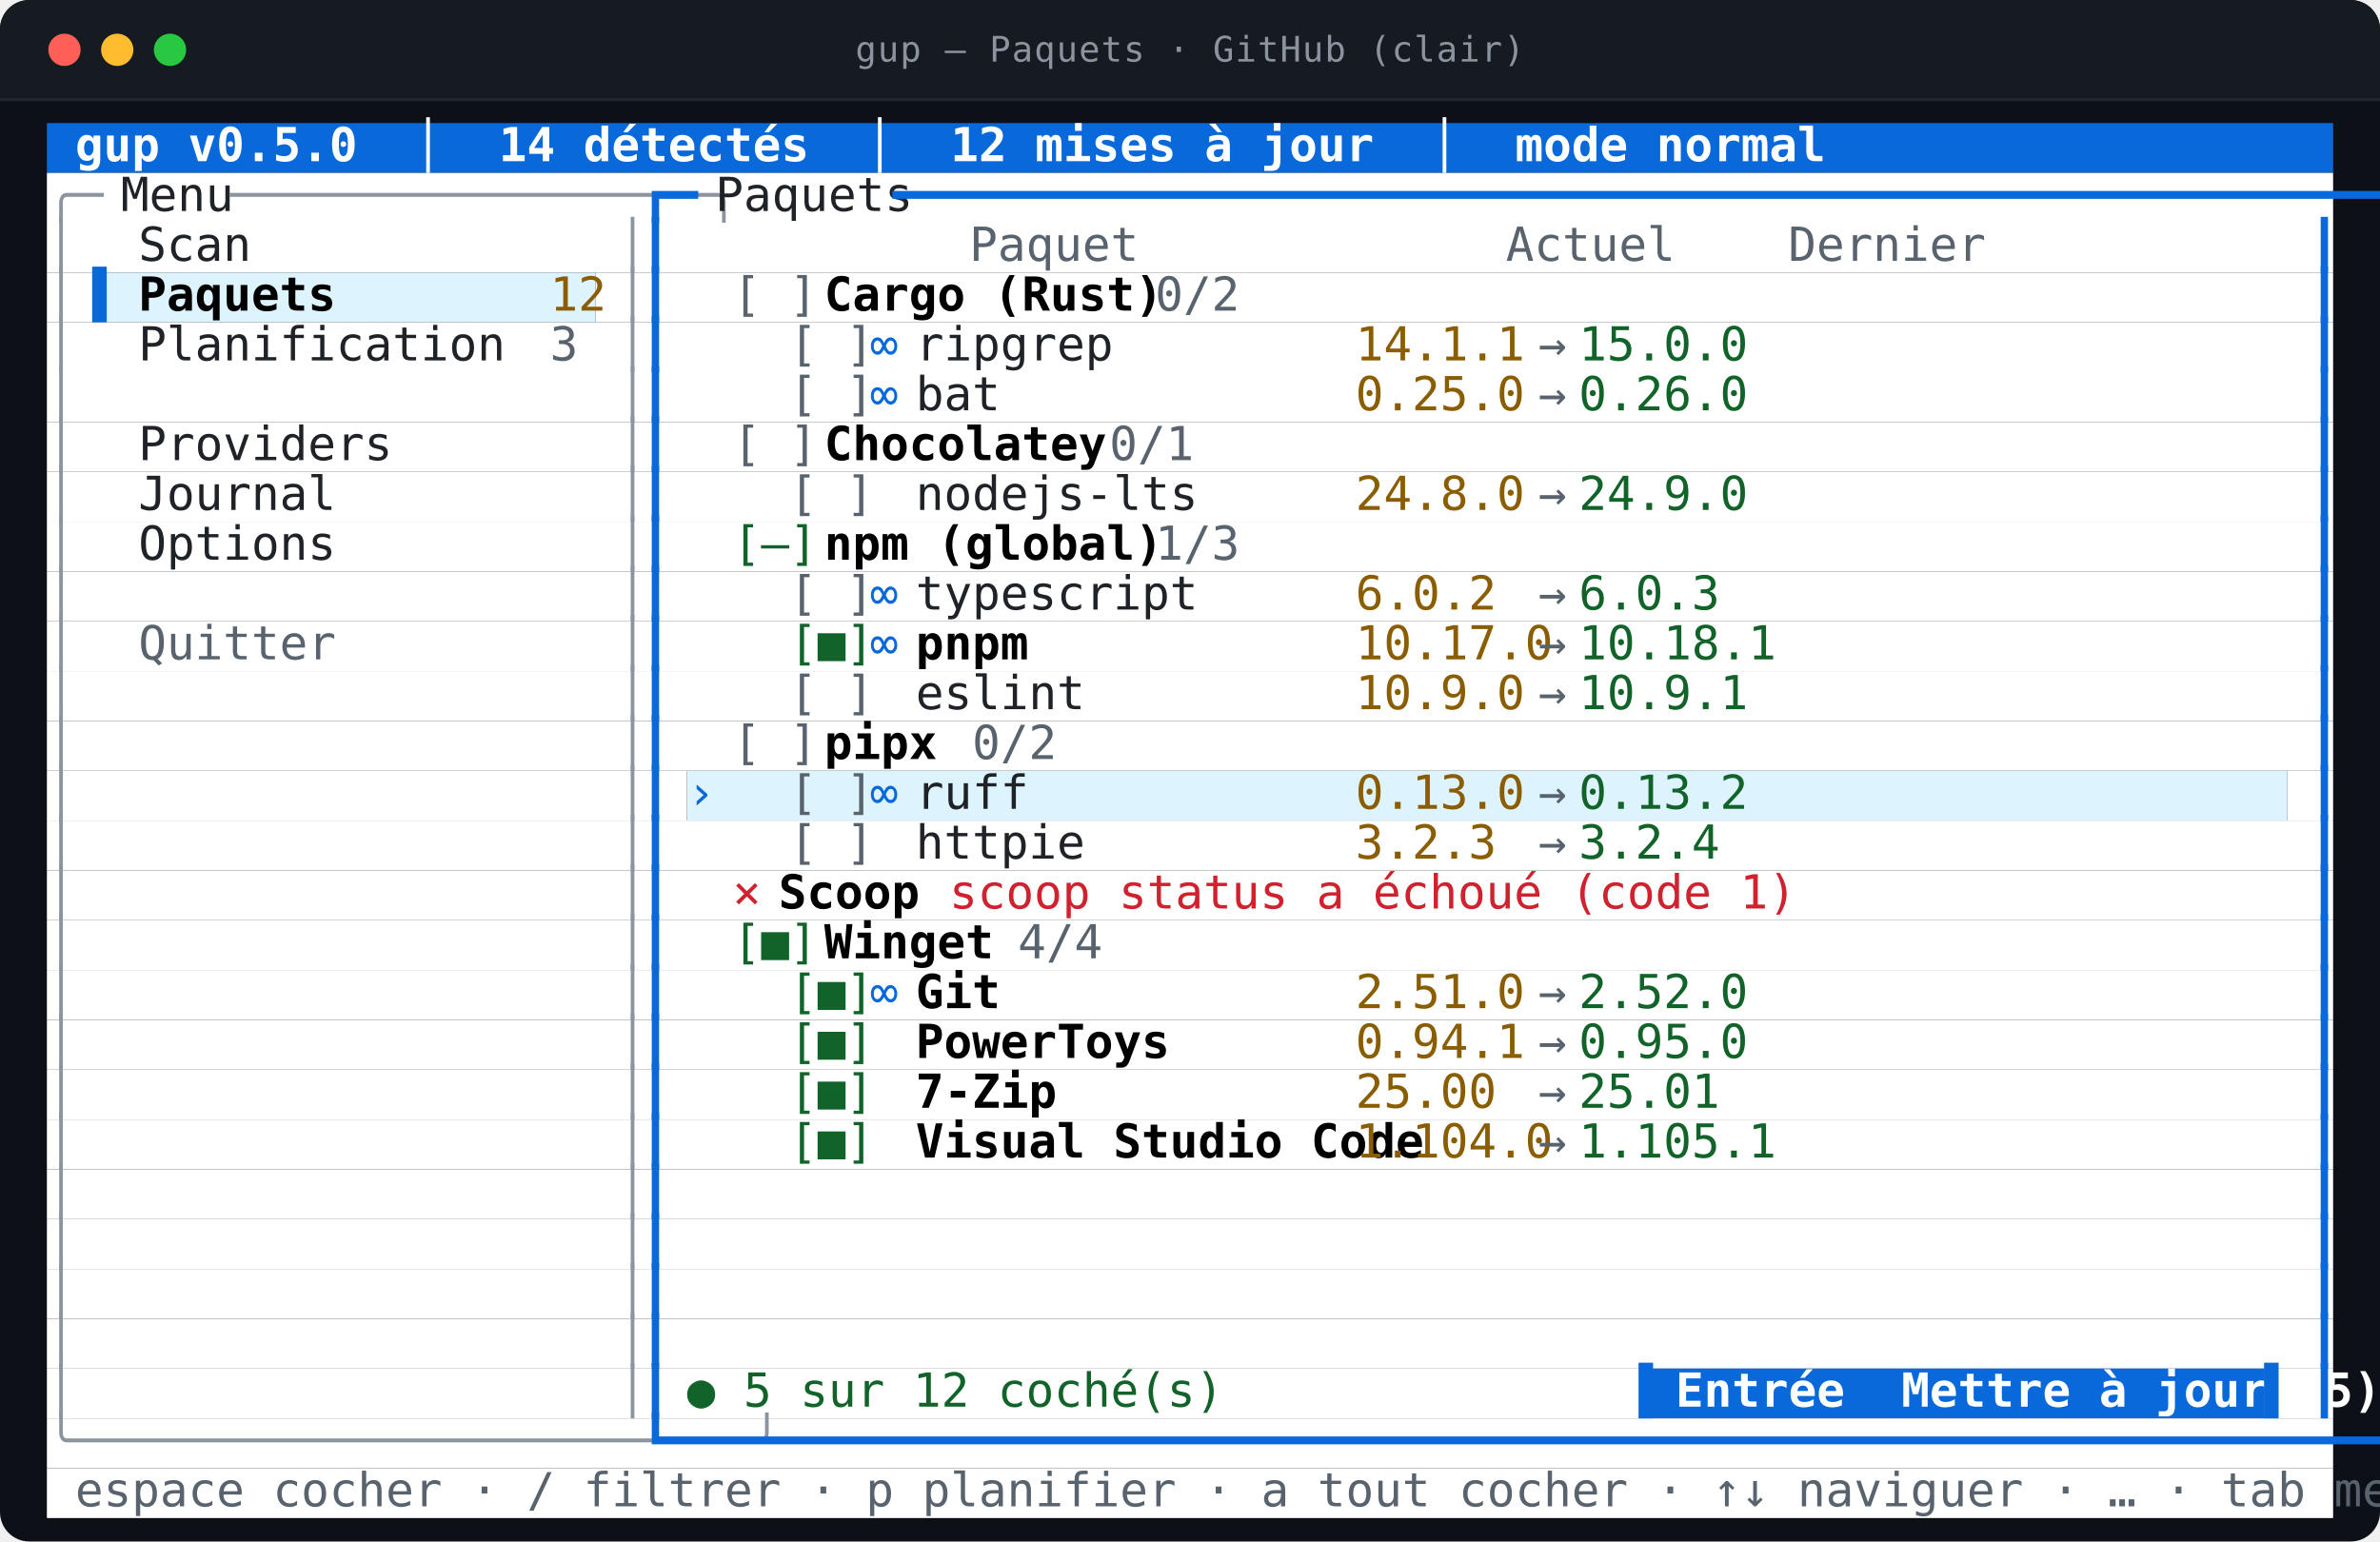
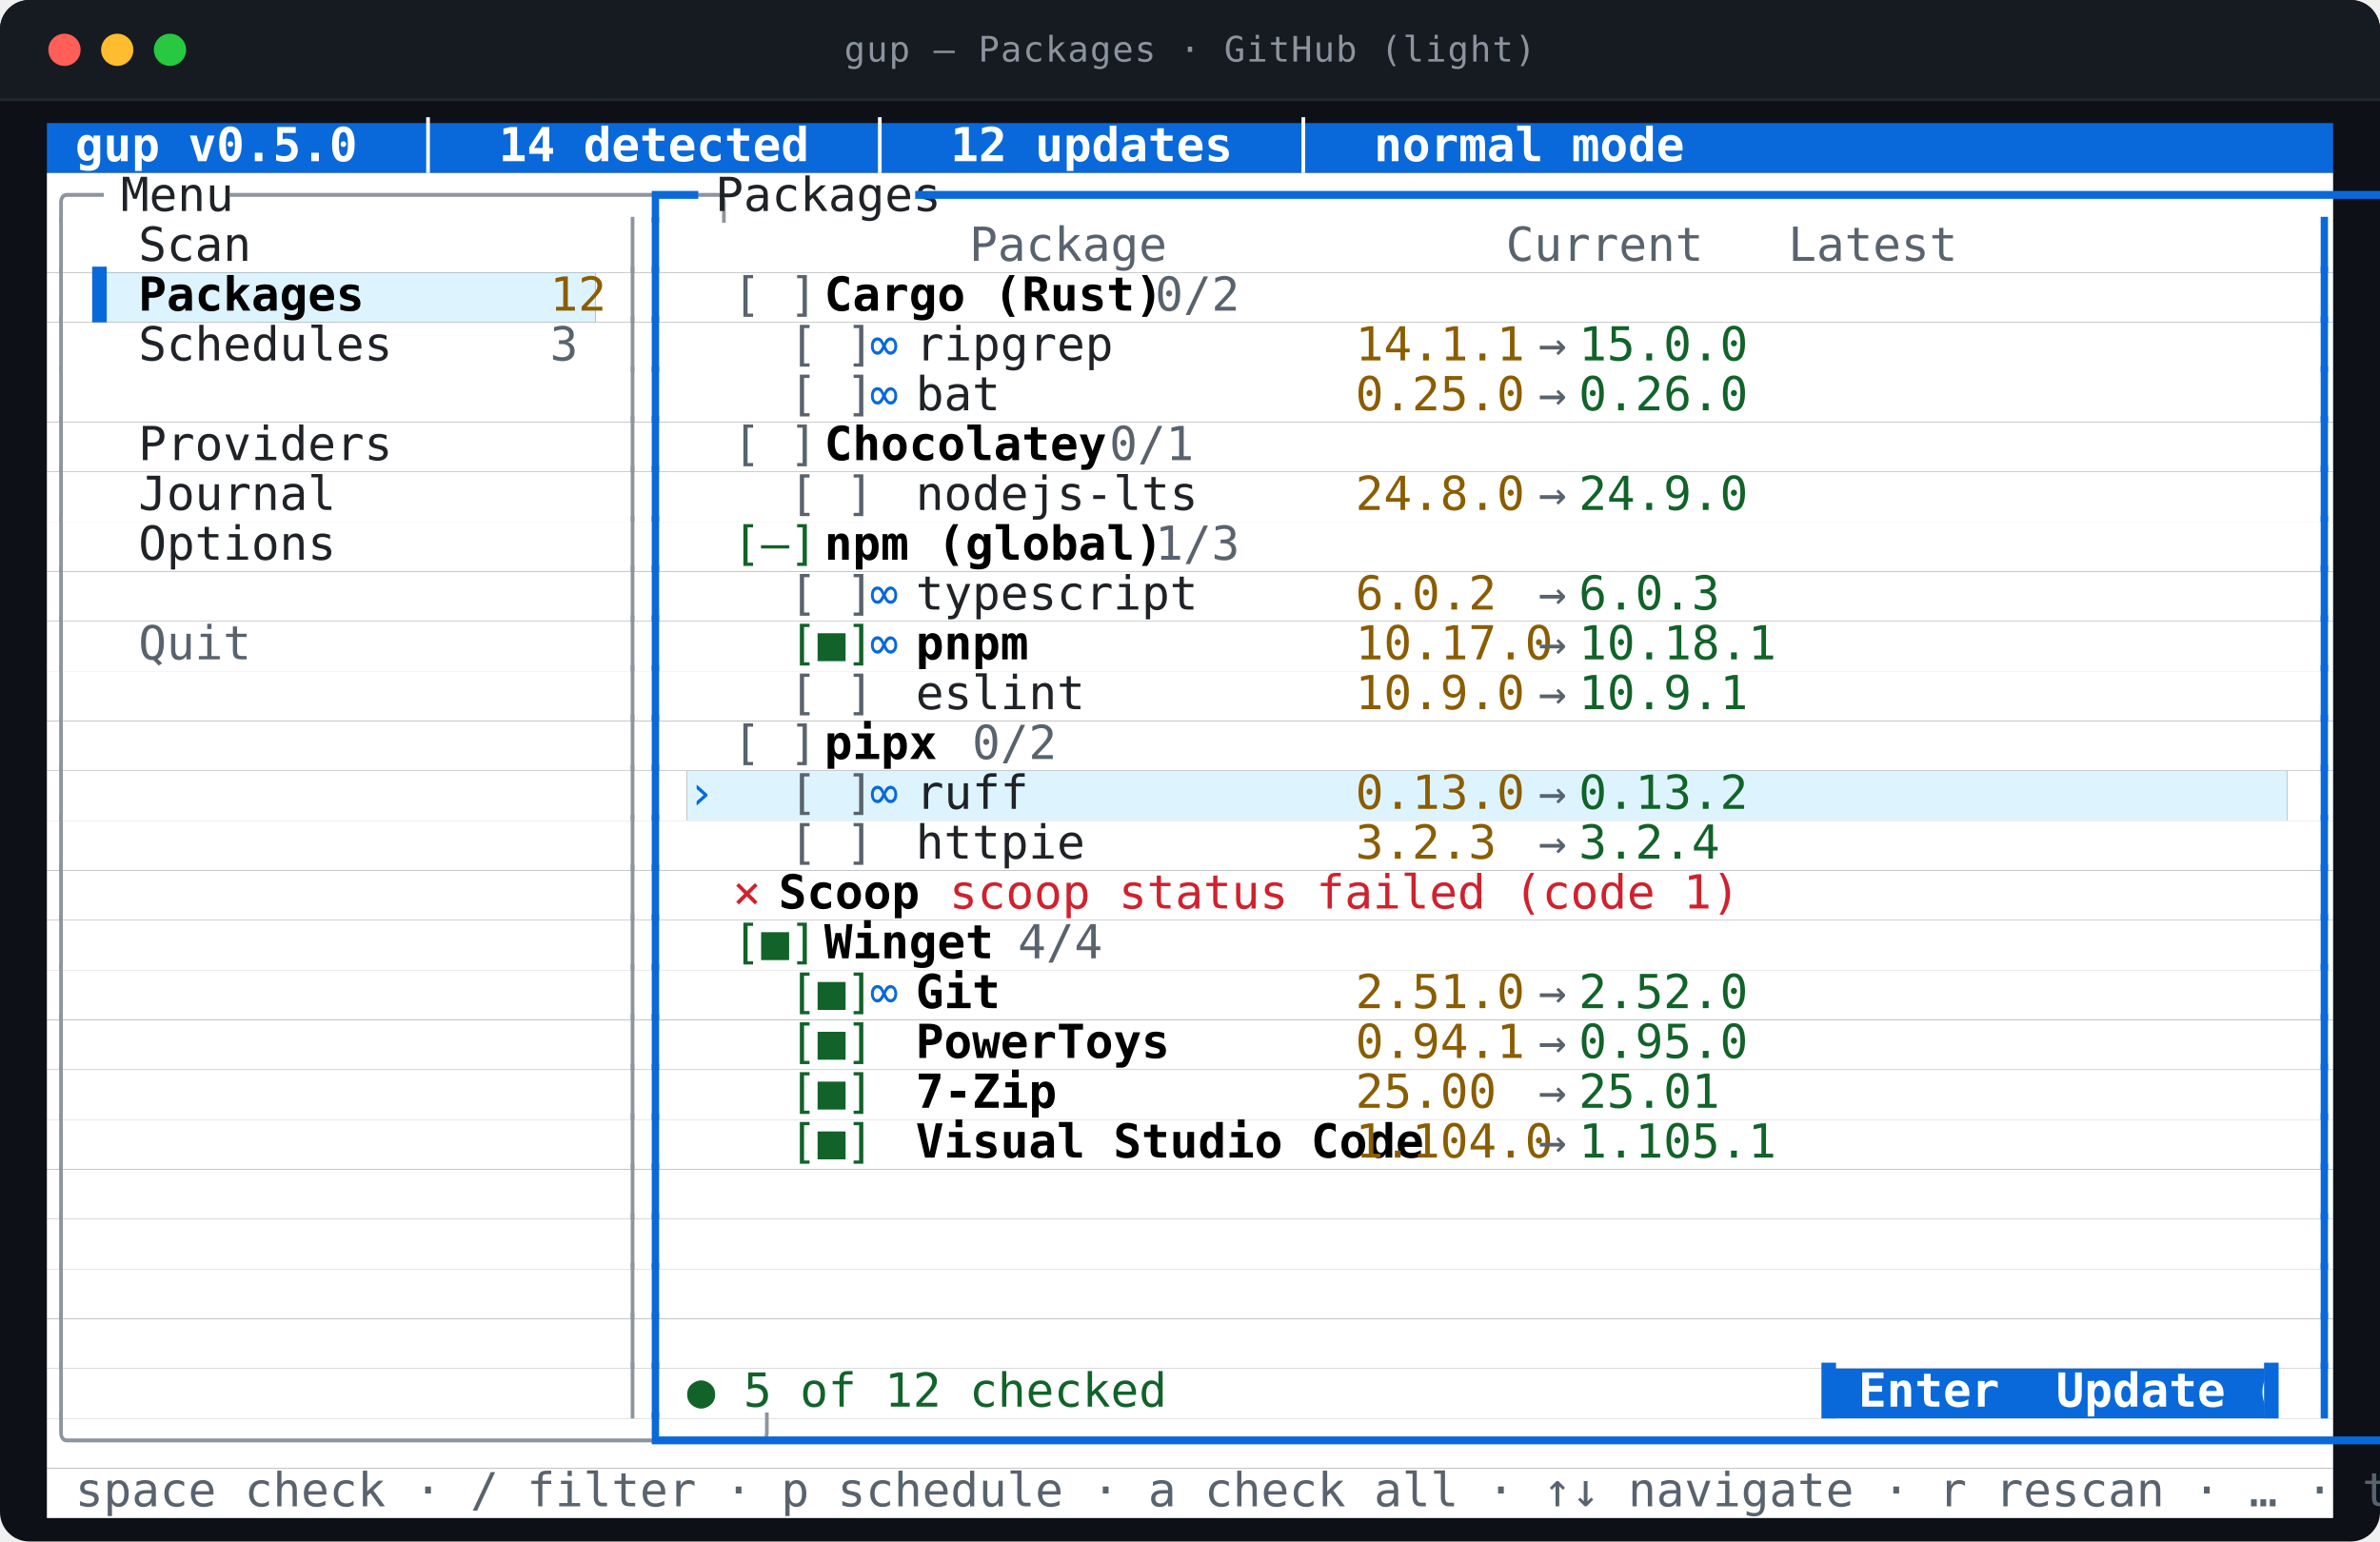
<svg xmlns="http://www.w3.org/2000/svg" viewBox="0 0 812.0 526.0" width="812.0" height="526.0" role="img" aria-labelledby="t d">
  <style>
text{font-family:ui-monospace,SFMono-Regular,"SF Mono",Menlo,Consolas,"DejaVu Sans Mono",monospace;font-size:16px}
.t{font-size:12px;letter-spacing:.4px;fill:#8b949e}
.b{font-weight:700}
.i{font-style:italic}
.u{text-decoration:underline}
.s{text-decoration:line-through}
.us{text-decoration:underline line-through}
.d{opacity:0.62}
.c0{fill:#0969da}
.c1{fill:#ffffff}
.c2{fill:#ddf4ff}
.c3{fill:#8c959f}
.c4{fill:#1f2328}
.c5{fill:#59636e}
.c6{fill:#000000}
.c7{fill:#8a5d00}
.c8{fill:#116329}
.c9{fill:#cf222e}
</style>
  <rect y="0.0" width="812.0" height="526.0" rx="10.0" fill="#0d1117" />
  <rect y="0.0" width="812.0" height="34.0" rx="10.0" fill="#161b22" />
  <rect y="24.0" width="812.0" height="10.0" fill="#161b22" />
  <line x1="0.0" y1="34.0" x2="812.0" y2="34.0" stroke="#21262d" />
  <circle cx="22.0" cy="17.0" r="5.5" fill="#ff5f57" />
  <circle cx="40.0" cy="17.0" r="5.5" fill="#febc2e" />
  <circle cx="58.0" cy="17.0" r="5.5" fill="#28c840" />
-   <text class="t" x="406.0" y="21.0" text-anchor="middle">gup — Paquets · GitHub (clair)</text>
+   <text class="t" x="406.0" y="21.0" text-anchor="middle">gup — Packages · GitHub (light)</text>
  <rect class="c0" x="16.0" y="42.0" width="780.0" height="17.0" />
  <rect class="c1" x="16.0" y="59.0" width="780.0" height="17.0" />
  <rect class="c1" x="16.0" y="76.0" width="780.0" height="17.0" />
  <rect class="c1" x="16.0" y="93.0" width="15.6" height="17.0" />
  <rect class="c2" x="31.6" y="93.0" width="171.6" height="17.0" />
  <rect class="c1" x="203.2" y="93.0" width="592.8" height="17.0" />
  <rect class="c1" x="16.0" y="110.0" width="780.0" height="17.0" />
  <rect class="c1" x="16.0" y="127.0" width="780.0" height="17.0" />
  <rect class="c1" x="16.0" y="144.0" width="780.0" height="17.0" />
  <rect class="c1" x="16.0" y="161.0" width="780.0" height="17.0" />
  <rect class="c1" x="16.0" y="178.0" width="780.0" height="17.0" />
  <rect class="c1" x="16.0" y="195.0" width="780.0" height="17.0" />
  <rect class="c1" x="16.0" y="212.0" width="780.0" height="17.0" />
  <rect class="c1" x="16.0" y="229.0" width="780.0" height="17.0" />
  <rect class="c1" x="16.0" y="246.0" width="780.0" height="17.0" />
  <rect class="c1" x="16.0" y="263.0" width="218.4" height="17.0" />
  <rect class="c2" x="234.4" y="263.0" width="546.0" height="17.0" />
  <rect class="c1" x="780.4" y="263.0" width="15.6" height="17.0" />
  <rect class="c1" x="16.0" y="280.0" width="780.0" height="17.0" />
  <rect class="c1" x="16.0" y="297.0" width="780.0" height="17.0" />
  <rect class="c1" x="16.0" y="314.0" width="780.0" height="17.0" />
  <rect class="c1" x="16.0" y="331.0" width="780.0" height="17.0" />
  <rect class="c1" x="16.0" y="348.0" width="780.0" height="17.0" />
  <rect class="c1" x="16.0" y="365.0" width="780.0" height="17.0" />
  <rect class="c1" x="16.0" y="382.0" width="780.0" height="17.0" />
  <rect class="c1" x="16.0" y="399.0" width="780.0" height="17.0" />
  <rect class="c1" x="16.0" y="416.0" width="780.0" height="17.0" />
  <rect class="c1" x="16.0" y="433.0" width="780.0" height="17.0" />
  <rect class="c1" x="16.0" y="450.0" width="780.0" height="17.0" />
-   <rect class="c1" x="16.0" y="467.0" width="546.0" height="17.0" />
-   <rect class="c0" x="562.0" y="467.0" width="210.6" height="17.0" />
+   <rect class="c1" x="16.0" y="467.0" width="608.4" height="17.0" />
+   <rect class="c0" x="624.4" y="467.0" width="148.2" height="17.0" />
  <rect class="c1" x="772.6" y="467.0" width="23.4" height="17.0" />
  <rect class="c1" x="16.0" y="484.0" width="780.0" height="17.0" />
  <rect class="c1" x="16.0" y="501.0" width="780.0" height="17.0" />
-   <text class="c1 b" x="16.0" y="55.0" textLength="491.4" lengthAdjust="spacingAndGlyphs" xml:space="preserve"> gup v0.5.0  │  14 détectés  │  12 mises à jour  │  mode normal</text>
+   <text class="c1 b" x="16.0" y="55.0" textLength="452.4" lengthAdjust="spacingAndGlyphs" xml:space="preserve"> gup v0.5.0  │  14 detected  │  12 updates  │  normal mode</text>
  <text class="c3" x="16.0" y="72.0" textLength="15.6" lengthAdjust="spacingAndGlyphs" xml:space="preserve">╭─</text>
  <text class="c4" x="31.6" y="72.0" textLength="46.8" lengthAdjust="spacingAndGlyphs" xml:space="preserve"> Menu </text>
  <text class="c3" x="78.4" y="72.0" textLength="140.4" lengthAdjust="spacingAndGlyphs" xml:space="preserve">─────────────────╮</text>
  <text class="c0" x="218.8" y="72.0" textLength="15.6" lengthAdjust="spacingAndGlyphs" xml:space="preserve">┏━</text>
-   <text class="c4" x="234.4" y="72.0" textLength="70.2" lengthAdjust="spacingAndGlyphs" xml:space="preserve"> Paquets </text>
-   <text class="c0" x="304.6" y="72.0" textLength="491.4" lengthAdjust="spacingAndGlyphs" xml:space="preserve">━━━━━━━━━━━━━━━━━━━━━━━━━━━━━━━━━━━━━━━━━━━━━━━━━━━━━━━━━━━━━━┓</text>
+   <text class="c4" x="234.4" y="72.0" textLength="78.0" lengthAdjust="spacingAndGlyphs" xml:space="preserve"> Packages </text>
+   <text class="c0" x="312.4" y="72.0" textLength="483.6" lengthAdjust="spacingAndGlyphs" xml:space="preserve">━━━━━━━━━━━━━━━━━━━━━━━━━━━━━━━━━━━━━━━━━━━━━━━━━━━━━━━━━━━━━┓</text>
  <text class="c3" x="16.0" y="89.0" textLength="7.8" lengthAdjust="spacingAndGlyphs" xml:space="preserve">│</text>
  <text class="c4" x="47.2" y="89.0" textLength="140.4" lengthAdjust="spacingAndGlyphs" xml:space="preserve">Scan              </text>
  <text class="c3" x="211.0" y="89.0" textLength="7.8" lengthAdjust="spacingAndGlyphs" xml:space="preserve">│</text>
  <text class="c0" x="218.8" y="89.0" textLength="7.8" lengthAdjust="spacingAndGlyphs" xml:space="preserve">┃</text>
-   <text class="c5" x="234.4" y="89.0" textLength="366.6" lengthAdjust="spacingAndGlyphs" xml:space="preserve">          Paquet             Actuel    Dernier </text>
+   <text class="c5" x="234.4" y="89.0" textLength="366.6" lengthAdjust="spacingAndGlyphs" xml:space="preserve">          Package            Current   Latest  </text>
  <text class="c0" x="788.2" y="89.0" textLength="7.8" lengthAdjust="spacingAndGlyphs" xml:space="preserve">┃</text>
  <text class="c3" x="16.0" y="106.0" textLength="7.8" lengthAdjust="spacingAndGlyphs" xml:space="preserve">│</text>
  <text class="c0" x="31.6" y="106.0" textLength="15.6" lengthAdjust="spacingAndGlyphs" xml:space="preserve">▌ </text>
-   <text class="c6 b" x="47.2" y="106.0" textLength="140.4" lengthAdjust="spacingAndGlyphs" xml:space="preserve">Paquets           </text>
+   <text class="c6 b" x="47.2" y="106.0" textLength="140.4" lengthAdjust="spacingAndGlyphs" xml:space="preserve">Packages          </text>
  <text class="c7" x="187.6" y="106.0" textLength="15.6" lengthAdjust="spacingAndGlyphs" xml:space="preserve">12</text>
  <text class="c3" x="211.0" y="106.0" textLength="7.8" lengthAdjust="spacingAndGlyphs" xml:space="preserve">│</text>
  <text class="c0" x="218.8" y="106.0" textLength="7.8" lengthAdjust="spacingAndGlyphs" xml:space="preserve">┃</text>
  <text class="c5" x="250.0" y="106.0" textLength="31.2" lengthAdjust="spacingAndGlyphs" xml:space="preserve">[ ] </text>
  <text class="c6 b" x="281.2" y="106.0" textLength="93.6" lengthAdjust="spacingAndGlyphs" xml:space="preserve">Cargo (Rust)</text>
  <text class="c5" x="374.8" y="106.0" textLength="39.0" lengthAdjust="spacingAndGlyphs" xml:space="preserve">  0/2</text>
  <text class="c0" x="788.2" y="106.0" textLength="7.8" lengthAdjust="spacingAndGlyphs" xml:space="preserve">┃</text>
  <text class="c3" x="16.0" y="123.0" textLength="7.8" lengthAdjust="spacingAndGlyphs" xml:space="preserve">│</text>
-   <text class="c4" x="47.2" y="123.0" textLength="140.4" lengthAdjust="spacingAndGlyphs" xml:space="preserve">Planification     </text>
+   <text class="c4" x="47.2" y="123.0" textLength="140.4" lengthAdjust="spacingAndGlyphs" xml:space="preserve">Schedules         </text>
  <text class="c5" x="187.6" y="123.0" textLength="7.8" lengthAdjust="spacingAndGlyphs" xml:space="preserve">3</text>
  <text class="c3" x="211.0" y="123.0" textLength="7.8" lengthAdjust="spacingAndGlyphs" xml:space="preserve">│</text>
  <text class="c0" x="218.8" y="123.0" textLength="7.8" lengthAdjust="spacingAndGlyphs" xml:space="preserve">┃</text>
  <text class="c5" x="250.0" y="123.0" textLength="46.8" lengthAdjust="spacingAndGlyphs" xml:space="preserve">  [ ] </text>
  <text class="c0" x="296.8" y="123.0" textLength="15.6" lengthAdjust="spacingAndGlyphs" xml:space="preserve">∞ </text>
  <text class="c4" x="312.4" y="123.0" textLength="140.4" lengthAdjust="spacingAndGlyphs" xml:space="preserve">ripgrep           </text>
  <text class="c7" x="452.8" y="123.0" textLength="62.4" lengthAdjust="spacingAndGlyphs" xml:space="preserve"> 14.1.1 </text>
  <text class="c5" x="515.2" y="123.0" textLength="23.4" lengthAdjust="spacingAndGlyphs" xml:space="preserve"> → </text>
  <text class="c8" x="538.6" y="123.0" textLength="54.6" lengthAdjust="spacingAndGlyphs" xml:space="preserve">15.0.0 </text>
  <text class="c0" x="788.2" y="123.0" textLength="7.8" lengthAdjust="spacingAndGlyphs" xml:space="preserve">┃</text>
  <text class="c3" x="16.0" y="140.0" textLength="7.8" lengthAdjust="spacingAndGlyphs" xml:space="preserve">│</text>
  <text class="c3" x="211.0" y="140.0" textLength="7.8" lengthAdjust="spacingAndGlyphs" xml:space="preserve">│</text>
  <text class="c0" x="218.8" y="140.0" textLength="7.8" lengthAdjust="spacingAndGlyphs" xml:space="preserve">┃</text>
  <text class="c5" x="250.0" y="140.0" textLength="46.8" lengthAdjust="spacingAndGlyphs" xml:space="preserve">  [ ] </text>
  <text class="c0" x="296.8" y="140.0" textLength="15.6" lengthAdjust="spacingAndGlyphs" xml:space="preserve">∞ </text>
  <text class="c4" x="312.4" y="140.0" textLength="140.4" lengthAdjust="spacingAndGlyphs" xml:space="preserve">bat               </text>
  <text class="c7" x="452.8" y="140.0" textLength="62.4" lengthAdjust="spacingAndGlyphs" xml:space="preserve"> 0.25.0 </text>
  <text class="c5" x="515.2" y="140.0" textLength="23.4" lengthAdjust="spacingAndGlyphs" xml:space="preserve"> → </text>
  <text class="c8" x="538.6" y="140.0" textLength="54.6" lengthAdjust="spacingAndGlyphs" xml:space="preserve">0.26.0 </text>
  <text class="c0" x="788.2" y="140.0" textLength="7.8" lengthAdjust="spacingAndGlyphs" xml:space="preserve">┃</text>
  <text class="c3" x="16.0" y="157.0" textLength="7.8" lengthAdjust="spacingAndGlyphs" xml:space="preserve">│</text>
  <text class="c4" x="47.2" y="157.0" textLength="140.4" lengthAdjust="spacingAndGlyphs" xml:space="preserve">Providers         </text>
  <text class="c3" x="211.0" y="157.0" textLength="7.8" lengthAdjust="spacingAndGlyphs" xml:space="preserve">│</text>
  <text class="c0" x="218.8" y="157.0" textLength="7.8" lengthAdjust="spacingAndGlyphs" xml:space="preserve">┃</text>
  <text class="c5" x="250.0" y="157.0" textLength="31.2" lengthAdjust="spacingAndGlyphs" xml:space="preserve">[ ] </text>
  <text class="c6 b" x="281.2" y="157.0" textLength="78.0" lengthAdjust="spacingAndGlyphs" xml:space="preserve">Chocolatey</text>
  <text class="c5" x="359.2" y="157.0" textLength="39.0" lengthAdjust="spacingAndGlyphs" xml:space="preserve">  0/1</text>
  <text class="c0" x="788.2" y="157.0" textLength="7.8" lengthAdjust="spacingAndGlyphs" xml:space="preserve">┃</text>
  <text class="c3" x="16.0" y="174.0" textLength="7.8" lengthAdjust="spacingAndGlyphs" xml:space="preserve">│</text>
  <text class="c4" x="47.2" y="174.0" textLength="140.4" lengthAdjust="spacingAndGlyphs" xml:space="preserve">Journal           </text>
  <text class="c3" x="211.0" y="174.0" textLength="7.8" lengthAdjust="spacingAndGlyphs" xml:space="preserve">│</text>
  <text class="c0" x="218.8" y="174.0" textLength="7.8" lengthAdjust="spacingAndGlyphs" xml:space="preserve">┃</text>
  <text class="c5" x="250.0" y="174.0" textLength="46.8" lengthAdjust="spacingAndGlyphs" xml:space="preserve">  [ ] </text>
  <text class="c4" x="312.4" y="174.0" textLength="140.4" lengthAdjust="spacingAndGlyphs" xml:space="preserve">nodejs-lts        </text>
  <text class="c7" x="452.8" y="174.0" textLength="62.4" lengthAdjust="spacingAndGlyphs" xml:space="preserve"> 24.8.0 </text>
  <text class="c5" x="515.2" y="174.0" textLength="23.4" lengthAdjust="spacingAndGlyphs" xml:space="preserve"> → </text>
  <text class="c8" x="538.6" y="174.0" textLength="54.6" lengthAdjust="spacingAndGlyphs" xml:space="preserve">24.9.0 </text>
  <text class="c0" x="788.2" y="174.0" textLength="7.8" lengthAdjust="spacingAndGlyphs" xml:space="preserve">┃</text>
  <text class="c3" x="16.0" y="191.0" textLength="7.8" lengthAdjust="spacingAndGlyphs" xml:space="preserve">│</text>
  <text class="c4" x="47.2" y="191.0" textLength="140.4" lengthAdjust="spacingAndGlyphs" xml:space="preserve">Options           </text>
  <text class="c3" x="211.0" y="191.0" textLength="7.8" lengthAdjust="spacingAndGlyphs" xml:space="preserve">│</text>
  <text class="c0" x="218.8" y="191.0" textLength="7.8" lengthAdjust="spacingAndGlyphs" xml:space="preserve">┃</text>
  <text class="c8" x="250.0" y="191.0" textLength="31.2" lengthAdjust="spacingAndGlyphs" xml:space="preserve">[–] </text>
  <text class="c6 b" x="281.2" y="191.0" textLength="93.6" lengthAdjust="spacingAndGlyphs" xml:space="preserve">npm (global)</text>
  <text class="c5" x="374.8" y="191.0" textLength="39.0" lengthAdjust="spacingAndGlyphs" xml:space="preserve">  1/3</text>
  <text class="c0" x="788.2" y="191.0" textLength="7.8" lengthAdjust="spacingAndGlyphs" xml:space="preserve">┃</text>
  <text class="c3" x="16.0" y="208.0" textLength="7.8" lengthAdjust="spacingAndGlyphs" xml:space="preserve">│</text>
  <text class="c3" x="211.0" y="208.0" textLength="7.8" lengthAdjust="spacingAndGlyphs" xml:space="preserve">│</text>
  <text class="c0" x="218.8" y="208.0" textLength="7.8" lengthAdjust="spacingAndGlyphs" xml:space="preserve">┃</text>
  <text class="c5" x="250.0" y="208.0" textLength="46.8" lengthAdjust="spacingAndGlyphs" xml:space="preserve">  [ ] </text>
  <text class="c0" x="296.8" y="208.0" textLength="15.6" lengthAdjust="spacingAndGlyphs" xml:space="preserve">∞ </text>
  <text class="c4" x="312.4" y="208.0" textLength="140.4" lengthAdjust="spacingAndGlyphs" xml:space="preserve">typescript        </text>
  <text class="c7" x="452.8" y="208.0" textLength="62.4" lengthAdjust="spacingAndGlyphs" xml:space="preserve"> 6.0.2  </text>
  <text class="c5" x="515.2" y="208.0" textLength="23.4" lengthAdjust="spacingAndGlyphs" xml:space="preserve"> → </text>
  <text class="c8" x="538.6" y="208.0" textLength="54.6" lengthAdjust="spacingAndGlyphs" xml:space="preserve">6.0.3  </text>
  <text class="c0" x="788.2" y="208.0" textLength="7.8" lengthAdjust="spacingAndGlyphs" xml:space="preserve">┃</text>
  <text class="c3" x="16.0" y="225.0" textLength="7.8" lengthAdjust="spacingAndGlyphs" xml:space="preserve">│</text>
-   <text class="c5" x="47.2" y="225.0" textLength="140.4" lengthAdjust="spacingAndGlyphs" xml:space="preserve">Quitter           </text>
+   <text class="c5" x="47.2" y="225.0" textLength="140.4" lengthAdjust="spacingAndGlyphs" xml:space="preserve">Quit              </text>
  <text class="c3" x="211.0" y="225.0" textLength="7.8" lengthAdjust="spacingAndGlyphs" xml:space="preserve">│</text>
  <text class="c0" x="218.8" y="225.0" textLength="7.8" lengthAdjust="spacingAndGlyphs" xml:space="preserve">┃</text>
  <text class="c8" x="250.0" y="225.0" textLength="46.8" lengthAdjust="spacingAndGlyphs" xml:space="preserve">  [■] </text>
  <text class="c0" x="296.8" y="225.0" textLength="15.6" lengthAdjust="spacingAndGlyphs" xml:space="preserve">∞ </text>
  <text class="c6 b" x="312.4" y="225.0" textLength="140.4" lengthAdjust="spacingAndGlyphs" xml:space="preserve">pnpm              </text>
  <text class="c7" x="452.8" y="225.0" textLength="62.4" lengthAdjust="spacingAndGlyphs" xml:space="preserve"> 10.17.0</text>
  <text class="c5" x="515.2" y="225.0" textLength="23.4" lengthAdjust="spacingAndGlyphs" xml:space="preserve"> → </text>
  <text class="c8" x="538.6" y="225.0" textLength="54.6" lengthAdjust="spacingAndGlyphs" xml:space="preserve">10.18.1</text>
  <text class="c0" x="788.2" y="225.0" textLength="7.8" lengthAdjust="spacingAndGlyphs" xml:space="preserve">┃</text>
  <text class="c3" x="16.0" y="242.0" textLength="7.8" lengthAdjust="spacingAndGlyphs" xml:space="preserve">│</text>
  <text class="c3" x="211.0" y="242.0" textLength="7.8" lengthAdjust="spacingAndGlyphs" xml:space="preserve">│</text>
  <text class="c0" x="218.8" y="242.0" textLength="7.8" lengthAdjust="spacingAndGlyphs" xml:space="preserve">┃</text>
  <text class="c5" x="250.0" y="242.0" textLength="46.8" lengthAdjust="spacingAndGlyphs" xml:space="preserve">  [ ] </text>
  <text class="c4" x="312.4" y="242.0" textLength="140.4" lengthAdjust="spacingAndGlyphs" xml:space="preserve">eslint            </text>
  <text class="c7" x="452.8" y="242.0" textLength="62.4" lengthAdjust="spacingAndGlyphs" xml:space="preserve"> 10.9.0 </text>
  <text class="c5" x="515.2" y="242.0" textLength="23.4" lengthAdjust="spacingAndGlyphs" xml:space="preserve"> → </text>
  <text class="c8" x="538.6" y="242.0" textLength="54.6" lengthAdjust="spacingAndGlyphs" xml:space="preserve">10.9.1 </text>
  <text class="c0" x="788.2" y="242.0" textLength="7.8" lengthAdjust="spacingAndGlyphs" xml:space="preserve">┃</text>
  <text class="c3" x="16.0" y="259.0" textLength="7.8" lengthAdjust="spacingAndGlyphs" xml:space="preserve">│</text>
  <text class="c3" x="211.0" y="259.0" textLength="7.8" lengthAdjust="spacingAndGlyphs" xml:space="preserve">│</text>
  <text class="c0" x="218.8" y="259.0" textLength="7.8" lengthAdjust="spacingAndGlyphs" xml:space="preserve">┃</text>
  <text class="c5" x="250.0" y="259.0" textLength="31.2" lengthAdjust="spacingAndGlyphs" xml:space="preserve">[ ] </text>
  <text class="c6 b" x="281.2" y="259.0" textLength="31.2" lengthAdjust="spacingAndGlyphs" xml:space="preserve">pipx</text>
  <text class="c5" x="312.4" y="259.0" textLength="39.0" lengthAdjust="spacingAndGlyphs" xml:space="preserve">  0/2</text>
  <text class="c0" x="788.2" y="259.0" textLength="7.8" lengthAdjust="spacingAndGlyphs" xml:space="preserve">┃</text>
  <text class="c3" x="16.0" y="276.0" textLength="7.8" lengthAdjust="spacingAndGlyphs" xml:space="preserve">│</text>
  <text class="c3" x="211.0" y="276.0" textLength="7.8" lengthAdjust="spacingAndGlyphs" xml:space="preserve">│</text>
  <text class="c0" x="218.8" y="276.0" textLength="7.8" lengthAdjust="spacingAndGlyphs" xml:space="preserve">┃</text>
  <text class="c0" x="234.4" y="276.0" textLength="15.6" lengthAdjust="spacingAndGlyphs" xml:space="preserve">› </text>
  <text class="c5" x="250.0" y="276.0" textLength="46.8" lengthAdjust="spacingAndGlyphs" xml:space="preserve">  [ ] </text>
  <text class="c0" x="296.8" y="276.0" textLength="15.6" lengthAdjust="spacingAndGlyphs" xml:space="preserve">∞ </text>
  <text class="c4" x="312.4" y="276.0" textLength="140.4" lengthAdjust="spacingAndGlyphs" xml:space="preserve">ruff              </text>
  <text class="c7" x="452.8" y="276.0" textLength="62.4" lengthAdjust="spacingAndGlyphs" xml:space="preserve"> 0.13.0 </text>
  <text class="c5" x="515.2" y="276.0" textLength="23.4" lengthAdjust="spacingAndGlyphs" xml:space="preserve"> → </text>
  <text class="c8" x="538.6" y="276.0" textLength="54.6" lengthAdjust="spacingAndGlyphs" xml:space="preserve">0.13.2 </text>
  <text class="c0" x="788.2" y="276.0" textLength="7.8" lengthAdjust="spacingAndGlyphs" xml:space="preserve">┃</text>
  <text class="c3" x="16.0" y="293.0" textLength="7.8" lengthAdjust="spacingAndGlyphs" xml:space="preserve">│</text>
  <text class="c3" x="211.0" y="293.0" textLength="7.8" lengthAdjust="spacingAndGlyphs" xml:space="preserve">│</text>
  <text class="c0" x="218.8" y="293.0" textLength="7.8" lengthAdjust="spacingAndGlyphs" xml:space="preserve">┃</text>
  <text class="c5" x="250.0" y="293.0" textLength="46.8" lengthAdjust="spacingAndGlyphs" xml:space="preserve">  [ ] </text>
  <text class="c4" x="312.4" y="293.0" textLength="140.4" lengthAdjust="spacingAndGlyphs" xml:space="preserve">httpie            </text>
  <text class="c7" x="452.8" y="293.0" textLength="62.4" lengthAdjust="spacingAndGlyphs" xml:space="preserve"> 3.2.3  </text>
  <text class="c5" x="515.2" y="293.0" textLength="23.4" lengthAdjust="spacingAndGlyphs" xml:space="preserve"> → </text>
  <text class="c8" x="538.6" y="293.0" textLength="54.6" lengthAdjust="spacingAndGlyphs" xml:space="preserve">3.2.4  </text>
  <text class="c0" x="788.2" y="293.0" textLength="7.8" lengthAdjust="spacingAndGlyphs" xml:space="preserve">┃</text>
  <text class="c3" x="16.0" y="310.0" textLength="7.8" lengthAdjust="spacingAndGlyphs" xml:space="preserve">│</text>
  <text class="c3" x="211.0" y="310.0" textLength="7.8" lengthAdjust="spacingAndGlyphs" xml:space="preserve">│</text>
  <text class="c0" x="218.8" y="310.0" textLength="7.8" lengthAdjust="spacingAndGlyphs" xml:space="preserve">┃</text>
  <text class="c9" x="250.0" y="310.0" textLength="15.6" lengthAdjust="spacingAndGlyphs" xml:space="preserve">× </text>
  <text class="c6 b" x="265.6" y="310.0" textLength="39.0" lengthAdjust="spacingAndGlyphs" xml:space="preserve">Scoop</text>
-   <text class="c9" x="304.6" y="310.0" textLength="249.6" lengthAdjust="spacingAndGlyphs" xml:space="preserve">  scoop status a échoué (code 1)</text>
+   <text class="c9" x="304.6" y="310.0" textLength="234.0" lengthAdjust="spacingAndGlyphs" xml:space="preserve">  scoop status failed (code 1)</text>
  <text class="c0" x="788.2" y="310.0" textLength="7.8" lengthAdjust="spacingAndGlyphs" xml:space="preserve">┃</text>
  <text class="c3" x="16.0" y="327.0" textLength="7.8" lengthAdjust="spacingAndGlyphs" xml:space="preserve">│</text>
  <text class="c3" x="211.0" y="327.0" textLength="7.8" lengthAdjust="spacingAndGlyphs" xml:space="preserve">│</text>
  <text class="c0" x="218.8" y="327.0" textLength="7.8" lengthAdjust="spacingAndGlyphs" xml:space="preserve">┃</text>
  <text class="c8" x="250.0" y="327.0" textLength="31.2" lengthAdjust="spacingAndGlyphs" xml:space="preserve">[■] </text>
  <text class="c6 b" x="281.2" y="327.0" textLength="46.8" lengthAdjust="spacingAndGlyphs" xml:space="preserve">Winget</text>
  <text class="c5" x="328.0" y="327.0" textLength="39.0" lengthAdjust="spacingAndGlyphs" xml:space="preserve">  4/4</text>
  <text class="c0" x="788.2" y="327.0" textLength="7.8" lengthAdjust="spacingAndGlyphs" xml:space="preserve">┃</text>
  <text class="c3" x="16.0" y="344.0" textLength="7.8" lengthAdjust="spacingAndGlyphs" xml:space="preserve">│</text>
  <text class="c3" x="211.0" y="344.0" textLength="7.8" lengthAdjust="spacingAndGlyphs" xml:space="preserve">│</text>
  <text class="c0" x="218.8" y="344.0" textLength="7.8" lengthAdjust="spacingAndGlyphs" xml:space="preserve">┃</text>
  <text class="c8" x="250.0" y="344.0" textLength="46.8" lengthAdjust="spacingAndGlyphs" xml:space="preserve">  [■] </text>
  <text class="c0" x="296.8" y="344.0" textLength="15.6" lengthAdjust="spacingAndGlyphs" xml:space="preserve">∞ </text>
  <text class="c6 b" x="312.4" y="344.0" textLength="140.4" lengthAdjust="spacingAndGlyphs" xml:space="preserve">Git               </text>
  <text class="c7" x="452.8" y="344.0" textLength="62.4" lengthAdjust="spacingAndGlyphs" xml:space="preserve"> 2.51.0 </text>
  <text class="c5" x="515.2" y="344.0" textLength="23.4" lengthAdjust="spacingAndGlyphs" xml:space="preserve"> → </text>
  <text class="c8" x="538.6" y="344.0" textLength="54.6" lengthAdjust="spacingAndGlyphs" xml:space="preserve">2.52.0 </text>
  <text class="c0" x="788.2" y="344.0" textLength="7.8" lengthAdjust="spacingAndGlyphs" xml:space="preserve">┃</text>
  <text class="c3" x="16.0" y="361.0" textLength="7.8" lengthAdjust="spacingAndGlyphs" xml:space="preserve">│</text>
  <text class="c3" x="211.0" y="361.0" textLength="7.8" lengthAdjust="spacingAndGlyphs" xml:space="preserve">│</text>
  <text class="c0" x="218.8" y="361.0" textLength="7.8" lengthAdjust="spacingAndGlyphs" xml:space="preserve">┃</text>
  <text class="c8" x="250.0" y="361.0" textLength="46.8" lengthAdjust="spacingAndGlyphs" xml:space="preserve">  [■] </text>
  <text class="c6 b" x="312.4" y="361.0" textLength="140.4" lengthAdjust="spacingAndGlyphs" xml:space="preserve">PowerToys         </text>
  <text class="c7" x="452.8" y="361.0" textLength="62.4" lengthAdjust="spacingAndGlyphs" xml:space="preserve"> 0.94.1 </text>
  <text class="c5" x="515.2" y="361.0" textLength="23.4" lengthAdjust="spacingAndGlyphs" xml:space="preserve"> → </text>
  <text class="c8" x="538.6" y="361.0" textLength="54.6" lengthAdjust="spacingAndGlyphs" xml:space="preserve">0.95.0 </text>
  <text class="c0" x="788.2" y="361.0" textLength="7.8" lengthAdjust="spacingAndGlyphs" xml:space="preserve">┃</text>
  <text class="c3" x="16.0" y="378.0" textLength="7.8" lengthAdjust="spacingAndGlyphs" xml:space="preserve">│</text>
  <text class="c3" x="211.0" y="378.0" textLength="7.8" lengthAdjust="spacingAndGlyphs" xml:space="preserve">│</text>
  <text class="c0" x="218.8" y="378.0" textLength="7.8" lengthAdjust="spacingAndGlyphs" xml:space="preserve">┃</text>
  <text class="c8" x="250.0" y="378.0" textLength="46.8" lengthAdjust="spacingAndGlyphs" xml:space="preserve">  [■] </text>
  <text class="c6 b" x="312.4" y="378.0" textLength="140.4" lengthAdjust="spacingAndGlyphs" xml:space="preserve">7-Zip             </text>
  <text class="c7" x="452.8" y="378.0" textLength="62.4" lengthAdjust="spacingAndGlyphs" xml:space="preserve"> 25.00  </text>
  <text class="c5" x="515.2" y="378.0" textLength="23.4" lengthAdjust="spacingAndGlyphs" xml:space="preserve"> → </text>
  <text class="c8" x="538.6" y="378.0" textLength="54.6" lengthAdjust="spacingAndGlyphs" xml:space="preserve">25.01  </text>
  <text class="c0" x="788.2" y="378.0" textLength="7.8" lengthAdjust="spacingAndGlyphs" xml:space="preserve">┃</text>
  <text class="c3" x="16.0" y="395.0" textLength="7.8" lengthAdjust="spacingAndGlyphs" xml:space="preserve">│</text>
  <text class="c3" x="211.0" y="395.0" textLength="7.8" lengthAdjust="spacingAndGlyphs" xml:space="preserve">│</text>
  <text class="c0" x="218.8" y="395.0" textLength="7.8" lengthAdjust="spacingAndGlyphs" xml:space="preserve">┃</text>
  <text class="c8" x="250.0" y="395.0" textLength="46.8" lengthAdjust="spacingAndGlyphs" xml:space="preserve">  [■] </text>
  <text class="c6 b" x="312.4" y="395.0" textLength="140.4" lengthAdjust="spacingAndGlyphs" xml:space="preserve">Visual Studio Code</text>
  <text class="c7" x="452.8" y="395.0" textLength="62.4" lengthAdjust="spacingAndGlyphs" xml:space="preserve"> 1.104.0</text>
  <text class="c5" x="515.2" y="395.0" textLength="23.4" lengthAdjust="spacingAndGlyphs" xml:space="preserve"> → </text>
  <text class="c8" x="538.6" y="395.0" textLength="54.6" lengthAdjust="spacingAndGlyphs" xml:space="preserve">1.105.1</text>
  <text class="c0" x="788.2" y="395.0" textLength="7.8" lengthAdjust="spacingAndGlyphs" xml:space="preserve">┃</text>
  <text class="c3" x="16.0" y="412.0" textLength="7.8" lengthAdjust="spacingAndGlyphs" xml:space="preserve">│</text>
  <text class="c3" x="211.0" y="412.0" textLength="7.8" lengthAdjust="spacingAndGlyphs" xml:space="preserve">│</text>
  <text class="c0" x="218.8" y="412.0" textLength="7.8" lengthAdjust="spacingAndGlyphs" xml:space="preserve">┃</text>
  <text class="c0" x="788.2" y="412.0" textLength="7.8" lengthAdjust="spacingAndGlyphs" xml:space="preserve">┃</text>
  <text class="c3" x="16.0" y="429.0" textLength="7.8" lengthAdjust="spacingAndGlyphs" xml:space="preserve">│</text>
  <text class="c3" x="211.0" y="429.0" textLength="7.8" lengthAdjust="spacingAndGlyphs" xml:space="preserve">│</text>
  <text class="c0" x="218.8" y="429.0" textLength="7.8" lengthAdjust="spacingAndGlyphs" xml:space="preserve">┃</text>
  <text class="c0" x="788.2" y="429.0" textLength="7.8" lengthAdjust="spacingAndGlyphs" xml:space="preserve">┃</text>
  <text class="c3" x="16.0" y="446.0" textLength="7.8" lengthAdjust="spacingAndGlyphs" xml:space="preserve">│</text>
  <text class="c3" x="211.0" y="446.0" textLength="7.8" lengthAdjust="spacingAndGlyphs" xml:space="preserve">│</text>
  <text class="c0" x="218.8" y="446.0" textLength="7.8" lengthAdjust="spacingAndGlyphs" xml:space="preserve">┃</text>
  <text class="c0" x="788.2" y="446.0" textLength="7.8" lengthAdjust="spacingAndGlyphs" xml:space="preserve">┃</text>
  <text class="c3" x="16.0" y="463.0" textLength="7.8" lengthAdjust="spacingAndGlyphs" xml:space="preserve">│</text>
  <text class="c3" x="211.0" y="463.0" textLength="7.8" lengthAdjust="spacingAndGlyphs" xml:space="preserve">│</text>
  <text class="c0" x="218.8" y="463.0" textLength="7.8" lengthAdjust="spacingAndGlyphs" xml:space="preserve">┃</text>
  <text class="c0" x="788.2" y="463.0" textLength="7.8" lengthAdjust="spacingAndGlyphs" xml:space="preserve">┃</text>
  <text class="c3" x="16.0" y="480.0" textLength="7.8" lengthAdjust="spacingAndGlyphs" xml:space="preserve">│</text>
  <text class="c3" x="211.0" y="480.0" textLength="7.8" lengthAdjust="spacingAndGlyphs" xml:space="preserve">│</text>
  <text class="c0" x="218.8" y="480.0" textLength="7.8" lengthAdjust="spacingAndGlyphs" xml:space="preserve">┃</text>
-   <text class="c8" x="234.4" y="480.0" textLength="312.0" lengthAdjust="spacingAndGlyphs" xml:space="preserve">● 5 sur 12 coché(s)                     </text>
-   <text class="c0" x="554.2" y="480.0" textLength="7.8" lengthAdjust="spacingAndGlyphs" xml:space="preserve">▐</text>
-   <text class="c1 b" x="562.0" y="480.0" textLength="210.6" lengthAdjust="spacingAndGlyphs" xml:space="preserve"> Entrée  Mettre à jour (5) </text>
+   <text class="c8" x="234.4" y="480.0" textLength="374.4" lengthAdjust="spacingAndGlyphs" xml:space="preserve">● 5 of 12 checked                               </text>
+   <text class="c0" x="616.6" y="480.0" textLength="7.8" lengthAdjust="spacingAndGlyphs" xml:space="preserve">▐</text>
+   <text class="c1 b" x="624.4" y="480.0" textLength="148.2" lengthAdjust="spacingAndGlyphs" xml:space="preserve"> Enter  Update (5) </text>
  <text class="c0" x="772.6" y="480.0" textLength="7.8" lengthAdjust="spacingAndGlyphs" xml:space="preserve">▌</text>
  <text class="c0" x="788.2" y="480.0" textLength="7.8" lengthAdjust="spacingAndGlyphs" xml:space="preserve">┃</text>
  <text class="c3" x="16.0" y="497.0" textLength="202.8" lengthAdjust="spacingAndGlyphs" xml:space="preserve">╰────────────────────────╯</text>
  <text class="c0" x="218.8" y="497.0" textLength="577.2" lengthAdjust="spacingAndGlyphs" xml:space="preserve">┗━━━━━━━━━━━━━━━━━━━━━━━━━━━━━━━━━━━━━━━━━━━━━━━━━━━━━━━━━━━━━━━━━━━━━━━━┛</text>
-   <text class="c5" x="16.0" y="514.0" textLength="756.6" lengthAdjust="spacingAndGlyphs" xml:space="preserve"> espace cocher · / filtrer · p planifier · a tout cocher · ↑↓ naviguer · … · tab menu · q quitter</text>
+   <text class="c5" x="16.0" y="514.0" textLength="772.2" lengthAdjust="spacingAndGlyphs" xml:space="preserve"> space check · / filter · p schedule · a check all · ↑↓ navigate · r rescan · … · tab menu · q quit</text>
</svg>
